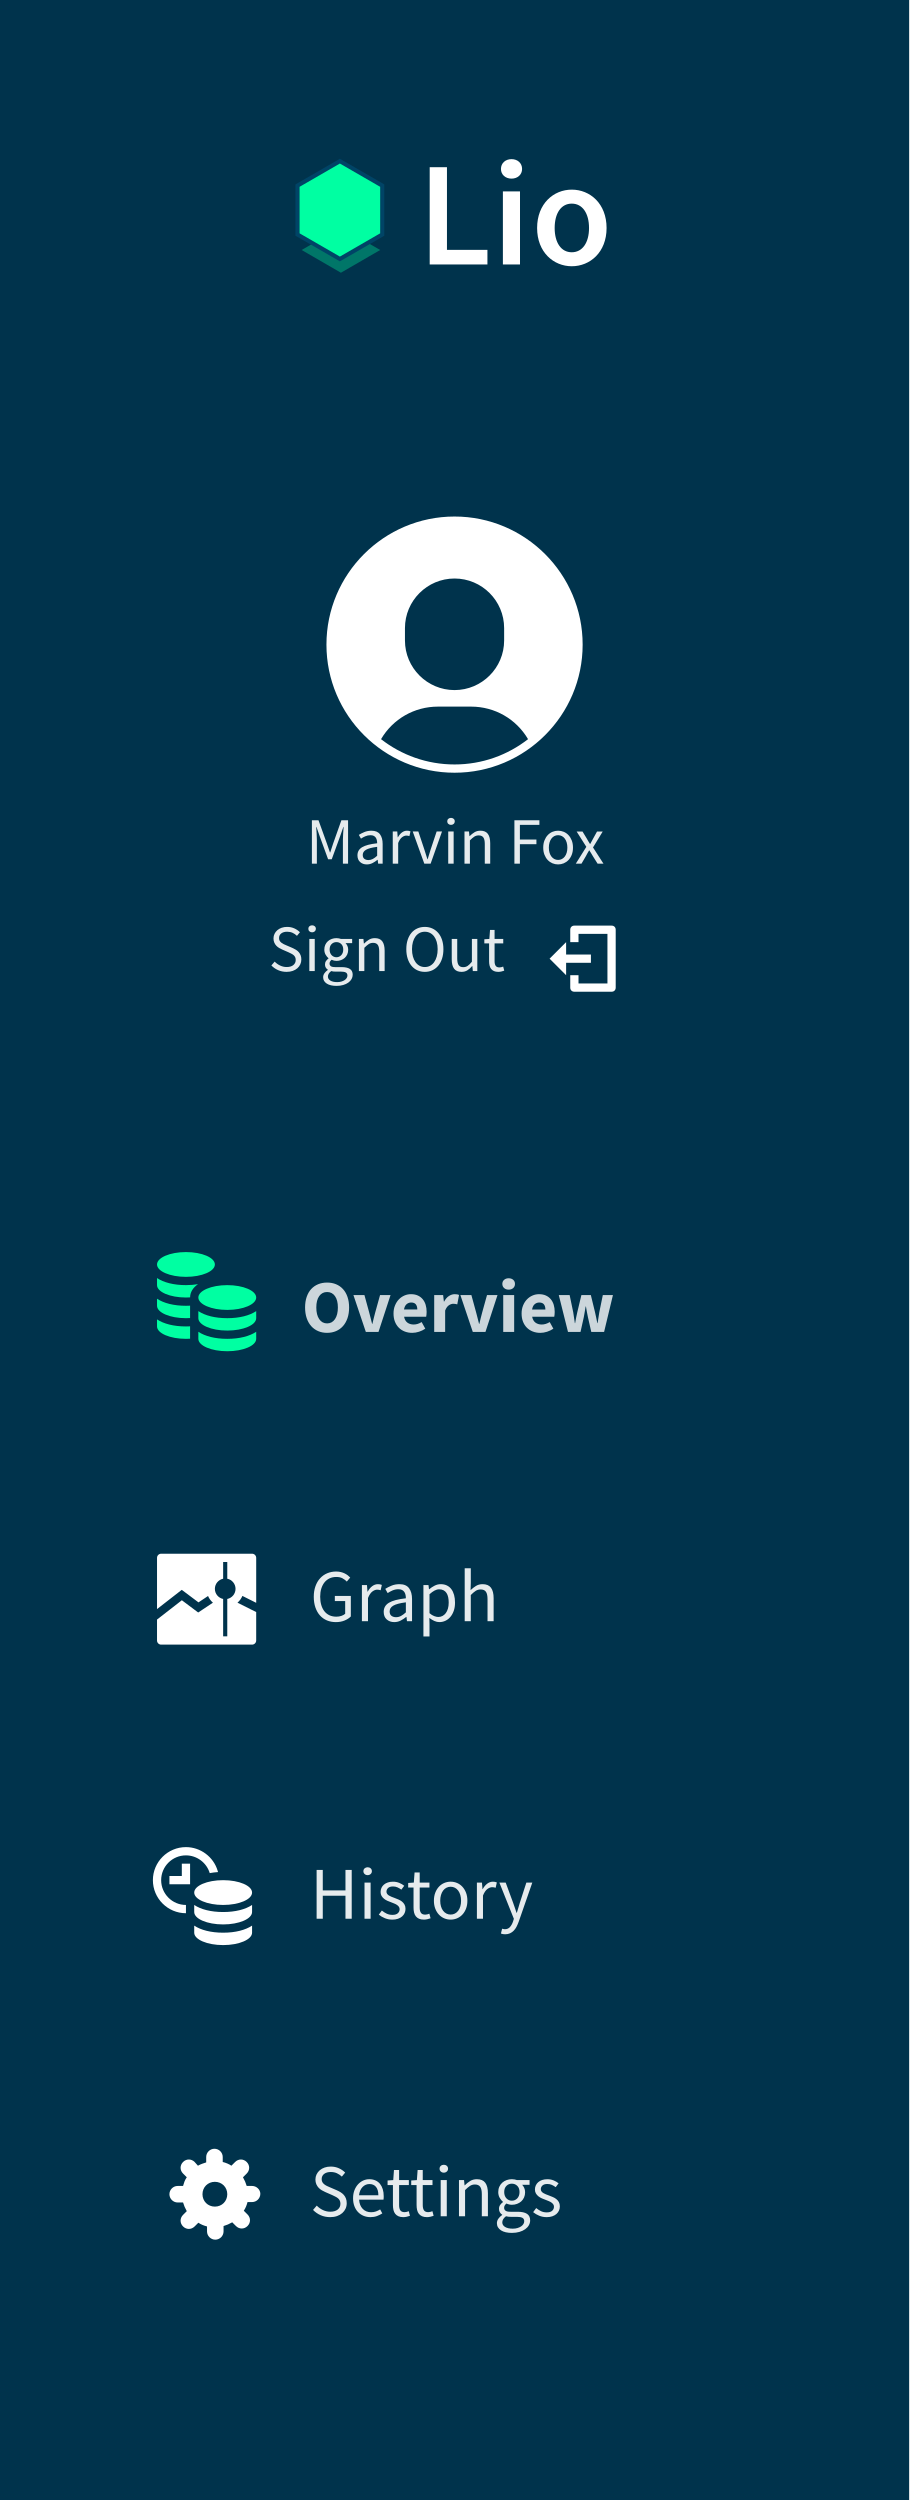
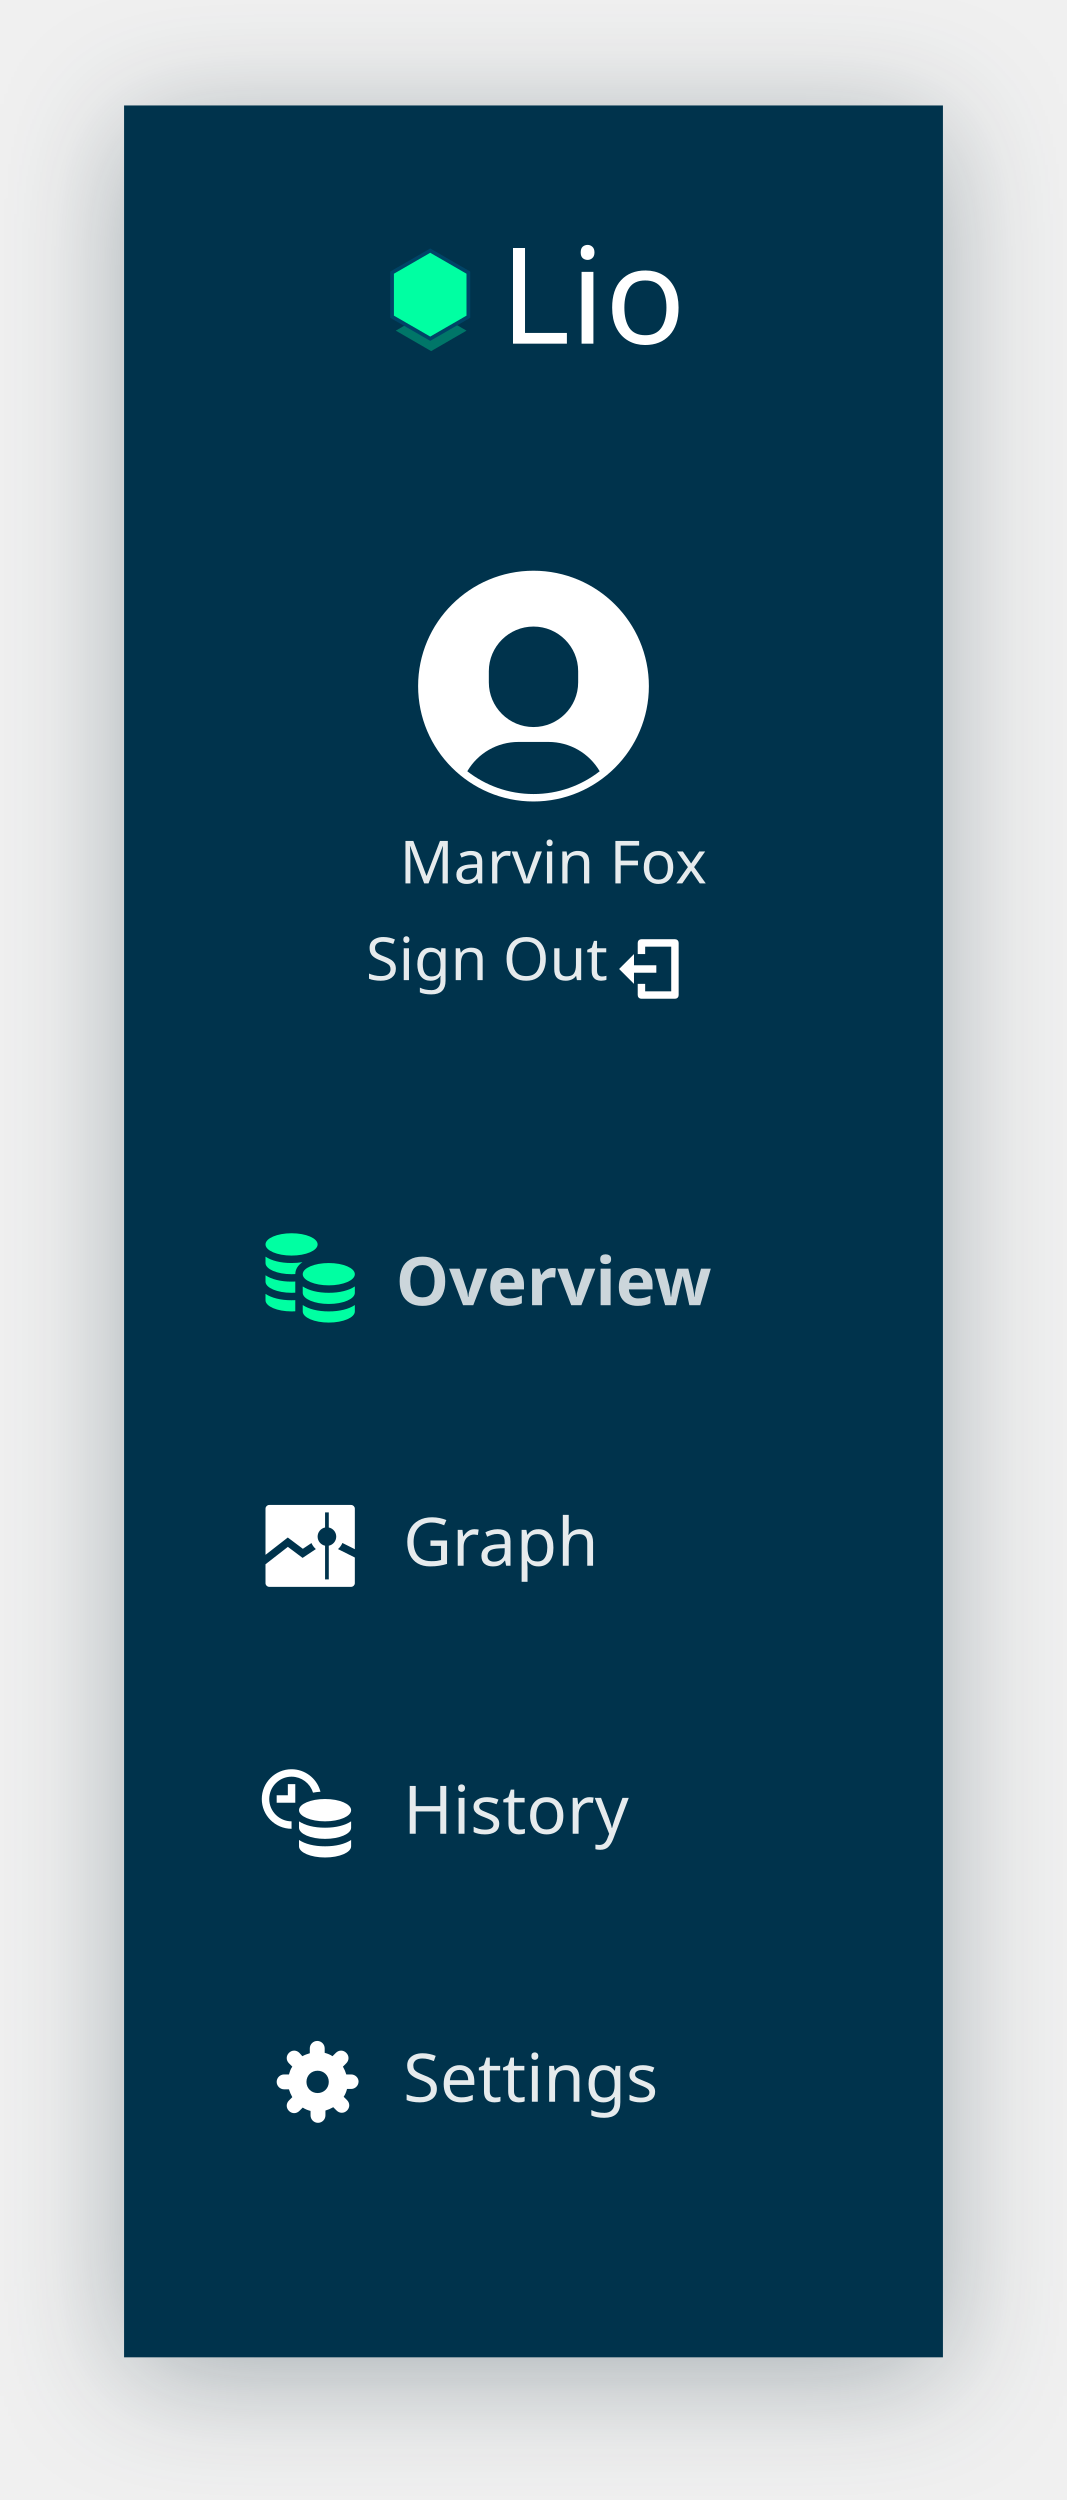
- <svg xmlns="http://www.w3.org/2000/svg" width="132px" height="363px" viewBox="0 0 132 363">
+ <svg xmlns="http://www.w3.org/2000/svg" xmlns:xlink="http://www.w3.org/1999/xlink" width="172" height="403" viewBox="0 0 172 403">
+   <defs>
+     <path id="b" d="M0 0h132v363H0z" />
+     <filter id="a" width="147.7%" height="117.4%" x="-23.9%" y="-7.9%" filterUnits="objectBoundingBox">
+       <feOffset dy="3" in="SourceAlpha" result="shadowOffsetOuter1" />
+       <feGaussianBlur in="shadowOffsetOuter1" result="shadowBlurOuter1" stdDeviation="10" />
+       <feColorMatrix in="shadowBlurOuter1" values="0 0 0 0 0.086   0 0 0 0 0.18   0 0 0 0 0.227  0 0 0 0.338 0" />
+     </filter>
+   </defs>
  <g fill="none" fill-rule="evenodd">
-     <path fill="#00334C" d="M0 0h132v363H0z" />
-     <path fill="#FFF" d="M48.758 235.53c-.468 0-.898-.083-1.291-.248-.392-.166-.729-.405-1.01-.718-.281-.313-.5-.698-.659-1.156-.158-.457-.238-.974-.238-1.55 0-.569.081-1.08.243-1.534.162-.454.387-.839.675-1.156.288-.317.632-.56 1.031-.729.4-.169.833-.254 1.301-.254.245 0 .47.025.675.076.205.05.392.117.562.2.169.083.32.176.454.281.133.104.25.211.351.319l-.497.583c-.18-.187-.389-.346-.626-.475-.238-.13-.536-.194-.896-.194s-.684.067-.972.2a2.034 2.034 0 0 0-.734.572c-.202.248-.358.549-.47.902-.112.353-.167.749-.167 1.188 0 .446.052.848.157 1.204.104.356.256.661.454.913s.443.446.734.583c.292.137.628.205 1.01.205.252 0 .491-.038.718-.113.227-.076.412-.178.556-.308v-1.847H48.618v-.745h2.322v2.981c-.23.238-.533.434-.907.589-.374.155-.799.232-1.274.232zm3.791-.13v-5.249h.734l.076.95h.032c.18-.331.398-.594.653-.788.256-.194.535-.292.837-.292.209 0 .396.036.562.108l-.173.778a1.997 1.997 0 0 0-.238-.065c-.072-.014-.162-.022-.27-.022-.223 0-.455.09-.697.27-.241.18-.452.493-.632.94V235.4h-.886zm4.698.13c-.439 0-.805-.13-1.096-.389-.292-.259-.437-.626-.437-1.102 0-.576.256-1.017.767-1.323.511-.306 1.328-.52 2.452-.643a2.419 2.419 0 0 0-.049-.486c-.032-.158-.088-.299-.167-.421-.079-.122-.189-.221-.329-.297-.14-.076-.319-.113-.535-.113-.302 0-.587.058-.853.173-.266.115-.504.245-.713.389l-.346-.616c.245-.158.544-.311.896-.459s.742-.221 1.166-.221c.641 0 1.105.196 1.393.589.288.392.432.916.432 1.571V235.4h-.734l-.076-.626h-.032a4.441 4.441 0 0 1-.81.535c-.288.148-.598.221-.929.221zm.259-.713c.252 0 .49-.059.713-.178.223-.119.461-.293.713-.524v-1.458c-.439.058-.808.126-1.107.205-.299.079-.54.173-.724.281-.184.108-.317.232-.4.373a.887.887 0 0 0-.124.459c0 .302.09.518.27.648.18.13.4.194.659.194zm3.974 2.797v-7.463h.734l.076.605h.032a3.993 3.993 0 0 1 .783-.518c.284-.144.581-.216.891-.216.338 0 .637.063.896.189s.475.306.648.54c.173.234.304.515.394.842.09.328.135.697.135 1.107 0 .446-.061.844-.184 1.193-.122.349-.288.646-.497.891-.209.245-.45.43-.724.556a2.042 2.042 0 0 1-.864.189c-.245 0-.488-.054-.729-.162-.241-.108-.484-.256-.729-.443l.022.918v1.771h-.886zm2.171-2.83c.216 0 .416-.049.599-.146.184-.097.342-.234.475-.41.133-.176.238-.394.313-.653.076-.259.113-.551.113-.875 0-.288-.025-.551-.076-.788-.05-.238-.131-.441-.243-.61a1.164 1.164 0 0 0-.432-.394c-.176-.094-.387-.14-.632-.14-.223 0-.448.061-.675.184-.227.122-.47.299-.729.529v2.754c.238.202.468.344.691.427.223.083.421.124.594.124zm3.823.616v-7.69h.886v2.095l-.032 1.08c.252-.238.515-.441.788-.61.274-.169.594-.254.961-.254.554 0 .959.173 1.215.518.256.346.383.857.383 1.534V235.4h-.886v-3.208c0-.497-.079-.855-.238-1.075-.158-.22-.41-.329-.756-.329-.274 0-.515.068-.724.205-.209.137-.446.338-.713.605V235.4h-.886zM45.972 278.6v-7.085h.896v2.97h3.294v-2.97h.907V278.6h-.907v-3.337h-3.294V278.6h-.896zm6.955 0v-5.249h.886V278.6h-.886zm.454-6.329c-.173 0-.319-.054-.437-.162-.119-.108-.178-.245-.178-.41 0-.173.059-.311.178-.416.119-.104.265-.157.437-.157s.319.052.437.157c.119.104.178.243.178.416 0 .166-.059.302-.178.41-.119.108-.265.162-.437.162zm3.575 6.458c-.374 0-.731-.068-1.069-.205-.338-.137-.634-.31-.886-.518l.443-.594c.23.187.466.338.707.454.241.115.52.173.837.173.346 0 .605-.079.778-.238.173-.158.259-.353.259-.583 0-.137-.036-.256-.108-.356-.072-.101-.164-.189-.275-.265-.112-.076-.239-.142-.383-.2l-.432-.173a7.256 7.256 0 0 1-.562-.221c-.187-.083-.355-.184-.502-.302a1.53 1.53 0 0 1-.362-.416c-.094-.158-.14-.349-.14-.572 0-.209.041-.405.124-.589a1.355 1.355 0 0 1 .356-.475c.155-.133.344-.238.567-.313.223-.076.475-.113.756-.113.331 0 .635.058.913.173.277.115.517.256.718.421l-.421.562a2.821 2.821 0 0 0-.562-.335c-.194-.086-.407-.13-.637-.13-.331 0-.574.076-.729.227-.155.151-.232.328-.232.529 0 .122.032.229.097.319s.151.169.259.238c.108.068.232.13.373.184.14.054.286.11.437.167.187.072.376.148.567.227.191.079.362.178.513.297.151.119.275.265.373.437.097.173.146.382.146.626 0 .216-.041.418-.124.605-.083.187-.205.353-.367.497-.162.144-.364.257-.605.34-.241.083-.517.124-.826.124zm4.59 0c-.281 0-.517-.043-.707-.13-.191-.086-.346-.205-.464-.356-.119-.151-.203-.335-.254-.551-.05-.216-.076-.454-.076-.713v-2.905h-.778v-.67l.821-.054.108-1.469h.745v1.469h1.415v.724h-1.415v2.916c0 .324.059.574.178.751.119.176.329.265.632.265.094 0 .194-.014.302-.043a2.303 2.303 0 0 0 .292-.097l.173.67a4.592 4.592 0 0 1-.47.135 2.198 2.198 0 0 1-.502.059zm3.888 0c-.324 0-.632-.061-.923-.184-.292-.122-.549-.301-.772-.535-.223-.234-.401-.522-.535-.864-.133-.342-.2-.729-.2-1.161 0-.439.067-.83.2-1.172.133-.342.311-.632.535-.869.223-.238.481-.418.772-.54.292-.122.599-.184.923-.184.324 0 .632.061.923.184.292.122.549.302.772.54.223.238.401.527.535.869.133.342.2.733.2 1.172 0 .432-.067.819-.2 1.161-.133.342-.311.63-.535.864-.223.234-.481.412-.772.535-.292.122-.599.184-.923.184zm0-.734c.223 0 .428-.049.616-.146.187-.097.347-.234.481-.41.133-.176.236-.387.308-.632.072-.245.108-.518.108-.821s-.036-.578-.108-.826c-.072-.248-.175-.463-.308-.643-.133-.18-.293-.319-.481-.416-.187-.097-.392-.146-.616-.146s-.428.049-.616.146c-.187.097-.347.236-.481.416-.133.18-.236.394-.308.643-.072.248-.108.524-.108.826s.036.576.108.821c.072.245.175.455.308.632s.293.313.481.41c.187.097.392.146.616.146zm3.812.605v-5.249h.734l.076.95h.032c.18-.331.398-.594.653-.788.256-.194.535-.292.837-.292.209 0 .396.036.562.108l-.173.778a1.997 1.997 0 0 0-.238-.065c-.072-.014-.162-.022-.27-.022-.223 0-.455.09-.697.27-.241.18-.452.493-.632.94V278.6h-.886zm4.104 2.257c-.122 0-.234-.009-.335-.027a1.341 1.341 0 0 1-.281-.081l.173-.702.194.049c.072.018.14.027.205.027.302 0 .549-.106.74-.319.191-.212.34-.481.448-.805l.119-.389-2.106-5.26h.918l1.069 2.905c.079.23.164.473.254.729a30.9 30.9 0 0 1 .254.751h.043c.079-.238.155-.486.227-.745.072-.259.144-.504.216-.734l.94-2.905h.864l-1.976 5.681a6.076 6.076 0 0 1-.313.724c-.115.223-.252.416-.41.578a1.825 1.825 0 0 1-.54.383c-.202.094-.436.14-.702.14zm-25.412 41.072c-.497 0-.958-.094-1.382-.281-.425-.187-.792-.443-1.102-.767l.54-.626c.252.266.549.481.891.643.342.162.697.243 1.064.243.468 0 .832-.106 1.091-.319.259-.212.389-.491.389-.837 0-.18-.031-.333-.092-.459a.999.999 0 0 0-.248-.324c-.104-.09-.229-.171-.373-.243a29.557 29.557 0 0 0-.464-.227l-1.015-.443a4.84 4.84 0 0 1-.508-.259 2.089 2.089 0 0 1-.464-.367c-.137-.144-.248-.315-.335-.513-.086-.198-.13-.427-.13-.686 0-.266.056-.515.167-.745a1.831 1.831 0 0 1 .464-.599c.198-.169.432-.301.702-.394.27-.094.567-.14.891-.14.425 0 .817.081 1.177.243.36.162.666.373.918.632l-.486.583c-.216-.209-.455-.373-.718-.491-.263-.119-.56-.178-.891-.178-.396 0-.715.092-.956.275-.241.184-.362.437-.362.761 0 .173.034.319.103.437.068.119.16.223.275.313.115.09.241.169.378.238.137.068.277.131.421.189l1.004.432a4.295 4.295 0 0 1 .572.297c.18.112.335.241.464.389.13.148.232.32.308.518.076.198.113.427.113.686 0 .281-.056.544-.167.788-.112.245-.272.459-.481.643-.209.184-.461.328-.756.432-.295.104-.63.157-1.004.157zm5.843 0c-.353 0-.682-.063-.988-.189-.306-.126-.572-.306-.799-.54-.227-.234-.405-.52-.535-.859-.13-.338-.194-.724-.194-1.156 0-.432.067-.819.2-1.161.133-.342.31-.632.529-.869.22-.238.47-.419.751-.545.281-.126.572-.189.875-.189.331 0 .628.058.891.173.263.115.482.281.659.497.176.216.311.475.405.778.094.302.14.641.14 1.015 0 .094-.002.185-.005.275-.004.09-.013.167-.027.232h-3.542c.036.562.211 1.006.524 1.334.313.328.722.491 1.226.491.252 0 .484-.038.697-.113a3.082 3.082 0 0 0 .61-.297l.313.583c-.23.144-.486.27-.767.378-.281.108-.601.162-.961.162zm-1.652-3.175h2.808c0-.533-.113-.938-.34-1.215-.227-.277-.545-.416-.956-.416-.187 0-.365.036-.535.108-.169.072-.322.178-.459.319-.137.14-.25.311-.34.513-.09.202-.149.432-.178.691zm6.426 3.175c-.281 0-.517-.043-.707-.13-.191-.086-.346-.205-.464-.356-.119-.151-.203-.335-.254-.551-.05-.216-.076-.454-.076-.713v-2.905h-.778v-.67l.821-.054.108-1.469h.745v1.469h1.415v.724h-1.415v2.916c0 .324.059.574.178.751.119.176.329.265.632.265.094 0 .194-.014.302-.043a2.303 2.303 0 0 0 .292-.097l.173.67a4.592 4.592 0 0 1-.47.135 2.198 2.198 0 0 1-.502.059zm3.434 0c-.281 0-.517-.043-.707-.13-.191-.086-.346-.205-.464-.356-.119-.151-.203-.335-.254-.551-.05-.216-.076-.454-.076-.713v-2.905h-.778v-.67l.821-.054.108-1.469h.745v1.469h1.415v.724h-1.415v2.916c0 .324.059.574.178.751.119.176.329.265.632.265.094 0 .194-.014.302-.043a2.303 2.303 0 0 0 .292-.097l.173.67a4.592 4.592 0 0 1-.47.135 2.198 2.198 0 0 1-.502.059zm1.998-.13v-5.249h.886V321.8h-.886zm.454-6.329c-.173 0-.319-.054-.437-.162-.119-.108-.178-.245-.178-.41 0-.173.059-.311.178-.416.119-.104.265-.157.437-.157s.319.052.437.157c.119.104.178.243.178.416 0 .166-.059.302-.178.41-.119.108-.265.162-.437.162zm2.203 6.329v-5.249h.734l.076.756h.032c.252-.252.517-.463.794-.632.277-.169.599-.254.967-.254.554 0 .959.173 1.215.518.256.346.383.857.383 1.534V321.8h-.886v-3.208c0-.497-.079-.855-.238-1.075-.158-.22-.41-.329-.756-.329-.274 0-.515.068-.724.205-.209.137-.446.338-.713.605V321.8h-.886zm7.679 2.419c-.324 0-.619-.031-.886-.092-.266-.061-.495-.153-.686-.275-.191-.122-.338-.27-.443-.443-.104-.173-.157-.374-.157-.605 0-.223.068-.436.205-.637.137-.202.324-.385.562-.551v-.043c-.13-.079-.239-.189-.329-.329-.09-.14-.135-.315-.135-.524 0-.223.061-.418.184-.583.122-.166.252-.295.389-.389v-.043c-.173-.144-.329-.337-.47-.578-.14-.241-.211-.52-.211-.837 0-.288.052-.547.157-.778.104-.23.247-.427.427-.589.18-.162.391-.286.632-.373.241-.086.495-.13.761-.13.144 0 .279.013.405.038s.239.056.34.092h1.825v.68h-1.08c.122.122.225.277.308.464.083.187.124.392.124.616 0 .281-.05.535-.151.761s-.238.418-.41.572c-.173.155-.376.275-.61.362-.234.086-.484.13-.751.13a1.731 1.731 0 0 1-.4-.049 1.984 1.984 0 0 1-.389-.135 1.266 1.266 0 0 0-.238.265c-.065.097-.097.218-.097.362 0 .166.065.302.194.41.13.108.374.162.734.162h1.015c.612 0 1.071.099 1.377.297.306.198.459.517.459.956 0 .245-.061.477-.184.697-.122.22-.299.412-.529.578-.23.166-.509.297-.837.394-.328.097-.697.146-1.107.146zm0-4.676c.151 0 .293-.029.427-.086a1.099 1.099 0 0 0 .356-.248c.104-.108.185-.239.243-.394.058-.155.086-.329.086-.524 0-.389-.108-.689-.324-.902-.216-.212-.479-.319-.788-.319s-.572.106-.788.319c-.216.212-.324.513-.324.902 0 .194.029.369.086.524.058.155.139.286.243.394.104.108.223.191.356.248.133.058.275.086.427.086zm.13 4.061c.252 0 .481-.031.686-.092.205-.061.38-.14.524-.238.144-.097.256-.211.335-.34.079-.13.119-.263.119-.4 0-.245-.09-.414-.27-.508-.18-.094-.443-.14-.788-.14h-.907a3.656 3.656 0 0 1-.329-.016 1.685 1.685 0 0 1-.351-.07c-.187.137-.324.281-.41.432-.086.151-.13.302-.13.454 0 .281.135.504.405.67.27.166.643.248 1.118.248zm4.914-1.674c-.374 0-.731-.068-1.069-.205-.338-.137-.634-.31-.886-.518l.443-.594c.23.187.466.338.707.454.241.115.52.173.837.173.346 0 .605-.079.778-.238.173-.158.259-.353.259-.583 0-.137-.036-.256-.108-.356-.072-.101-.164-.189-.275-.265-.112-.076-.239-.142-.383-.2l-.432-.173a7.256 7.256 0 0 1-.562-.221c-.187-.083-.355-.184-.502-.302a1.53 1.53 0 0 1-.362-.416c-.094-.158-.14-.349-.14-.572 0-.209.041-.405.124-.589a1.355 1.355 0 0 1 .356-.475c.155-.133.344-.238.567-.313.223-.076.475-.113.756-.113.331 0 .635.058.913.173.277.115.517.256.718.421l-.421.562a2.821 2.821 0 0 0-.562-.335c-.194-.086-.407-.13-.637-.13-.331 0-.574.076-.729.227-.155.151-.232.328-.232.529 0 .122.032.229.097.319s.151.169.259.238c.108.068.232.13.373.184.14.054.286.11.437.167.187.072.376.148.567.227.191.079.362.178.513.297.151.119.275.265.373.437.097.173.146.382.146.626 0 .216-.041.418-.124.605-.083.187-.205.353-.367.497-.162.144-.364.257-.605.34-.241.083-.517.124-.826.124z" opacity="0.9" />
-     <path fill="#FFF" fill-opacity="0.8" d="M47.494 193.53c-.475 0-.909-.085-1.301-.254-.392-.169-.729-.412-1.01-.729-.281-.317-.499-.702-.653-1.156s-.232-.968-.232-1.544.077-1.089.232-1.539c.155-.45.373-.828.653-1.134.281-.306.617-.54 1.01-.702.392-.162.826-.243 1.301-.243.475 0 .909.081 1.301.243.392.162.729.398 1.01.707.281.31.499.689.653 1.139.155.45.232.959.232 1.528 0 .576-.077 1.091-.232 1.544s-.373.839-.653 1.156c-.281.317-.617.56-1.01.729-.392.169-.826.254-1.301.254zm0-1.372c.482 0 .864-.207 1.145-.621.281-.414.421-.977.421-1.69 0-.706-.14-1.256-.421-1.652-.281-.396-.662-.594-1.145-.594-.482 0-.864.198-1.145.594-.281.396-.421.947-.421 1.652 0 .713.14 1.276.421 1.69.281.414.662.621 1.145.621zm5.627 1.242l-1.804-5.357h1.598l.691 2.527c.072.266.142.538.211.815.068.277.139.556.211.837h.043c.065-.281.131-.56.2-.837.068-.277.139-.549.211-.815l.702-2.527h1.523L54.956 193.4h-1.836zm6.728.13c-.382 0-.738-.063-1.069-.189-.331-.126-.619-.31-.864-.551-.245-.241-.436-.535-.572-.88-.137-.346-.205-.742-.205-1.188 0-.432.072-.823.216-1.172.144-.349.333-.644.567-.886.234-.241.502-.427.805-.556a2.362 2.362 0 0 1 .94-.194c.382 0 .715.065.999.194s.522.31.713.54c.191.23.333.502.427.815.094.313.14.653.14 1.021 0 .144-.007.281-.022.41-.014.13-.029.227-.043.292h-3.208c.072.389.232.675.481.859.248.184.553.275.913.275.382 0 .767-.119 1.156-.356l.529.961c-.274.187-.578.335-.913.443-.335.108-.664.162-.988.162zm-1.188-3.391h1.933c0-.302-.068-.547-.205-.734-.137-.187-.367-.281-.691-.281-.252 0-.473.083-.664.248-.191.166-.315.421-.373.767zm4.385 3.262v-5.357h1.296l.108.94h.043c.194-.367.428-.637.702-.81.274-.173.547-.259.821-.259.151 0 .275.009.373.027.097.018.185.045.265.081l-.259 1.372a2.562 2.562 0 0 0-.281-.065c-.086-.014-.187-.022-.302-.022-.202 0-.412.072-.632.216-.22.144-.401.4-.545.767V193.4h-1.588zm5.605 0l-1.804-5.357h1.598l.691 2.527c.072.266.142.538.211.815.068.277.139.556.211.837h.043c.065-.281.131-.56.2-.837.068-.277.139-.549.211-.815l.702-2.527h1.523L70.487 193.4h-1.836zm4.417 0v-5.357h1.588V193.4H73.068zm.788-6.145c-.266 0-.486-.077-.659-.232-.173-.155-.259-.355-.259-.599 0-.245.086-.443.259-.594.173-.151.392-.227.659-.227.274 0 .495.076.664.227.169.151.254.349.254.594 0 .245-.085.445-.254.599-.169.155-.391.232-.664.232zm4.59 6.275c-.382 0-.738-.063-1.069-.189-.331-.126-.619-.31-.864-.551-.245-.241-.436-.535-.572-.88-.137-.346-.205-.742-.205-1.188 0-.432.072-.823.216-1.172.144-.349.333-.644.567-.886.234-.241.502-.427.805-.556a2.362 2.362 0 0 1 .94-.194c.382 0 .715.065.999.194s.522.31.713.54c.191.23.333.502.427.815.094.313.14.653.14 1.021 0 .144-.007.281-.022.41-.014.13-.029.227-.043.292h-3.208c.072.389.232.675.481.859.248.184.553.275.913.275.382 0 .767-.119 1.156-.356l.529.961c-.274.187-.578.335-.913.443-.335.108-.664.162-.988.162zm-1.188-3.391h1.933c0-.302-.068-.547-.205-.734-.137-.187-.367-.281-.691-.281-.252 0-.473.083-.664.248-.191.166-.315.421-.373.767zm5.216 3.262l-1.339-5.357h1.577l.518 2.484c.043.266.083.529.119.788.036.259.076.526.119.799h.043c.05-.274.099-.544.146-.81a10.227 10.227 0 0 1 .167-.778l.594-2.484h1.372l.605 2.484c.065.266.122.529.173.788.05.259.104.526.162.799h.043c.05-.274.092-.54.124-.799s.074-.522.124-.788l.508-2.484h1.469L87.713 193.4h-1.858l-.486-2.138c-.058-.252-.108-.504-.151-.756s-.09-.522-.14-.81h-.043c-.05.288-.095.558-.135.81-.04.252-.085.504-.135.756l-.475 2.138h-1.814z" />
-     <path fill="#FFF" d="M41.611 141.115c-.442 0-.851-.083-1.229-.25-.378-.166-.704-.394-.979-.682l.48-.557c.224.237.488.427.792.571.304.144.619.216.946.216.416 0 .739-.094.97-.283.23-.189.346-.437.346-.744 0-.16-.027-.296-.082-.408a.888.888 0 0 0-.221-.288c-.093-.08-.203-.152-.331-.216a26.273 26.273 0 0 0-.413-.202l-.902-.394a4.303 4.303 0 0 1-.451-.23 1.857 1.857 0 0 1-.413-.326c-.122-.128-.221-.28-.298-.456-.077-.176-.115-.379-.115-.61 0-.237.05-.458.149-.662a1.628 1.628 0 0 1 .413-.533c.176-.15.384-.267.624-.35s.504-.125.792-.125c.378 0 .726.072 1.046.216.32.144.592.331.816.562l-.432.518c-.192-.186-.405-.331-.638-.437-.234-.106-.498-.158-.792-.158-.352 0-.635.082-.85.245-.214.163-.322.389-.322.677 0 .154.03.283.091.389.061.106.142.198.245.278.102.08.214.15.336.211.122.061.246.117.374.168l.893.384c.179.077.349.165.509.264.16.099.298.214.413.346.115.131.206.285.274.461.067.176.101.379.101.61 0 .25-.05.483-.149.701-.099.218-.242.408-.427.571-.186.163-.41.291-.672.384s-.56.139-.893.139zM44.914 141v-4.666h.787V141h-.787zm.403-5.626c-.154 0-.283-.048-.389-.144-.106-.096-.158-.218-.158-.365 0-.154.053-.277.158-.37.106-.093.235-.139.389-.139s.283.046.389.139c.106.093.158.216.158.37 0 .147-.053.269-.158.365-.106.096-.235.144-.389.144zm3.533 7.776c-.288 0-.55-.027-.787-.082-.237-.054-.44-.136-.61-.245-.17-.109-.301-.24-.394-.394-.093-.154-.139-.333-.139-.538 0-.198.061-.387.182-.566.122-.179.288-.342.499-.49v-.038c-.115-.07-.213-.168-.293-.293-.08-.125-.12-.28-.12-.466 0-.198.054-.371.163-.518.109-.147.224-.262.346-.346v-.038c-.154-.128-.293-.299-.418-.514-.125-.214-.187-.462-.187-.744 0-.256.046-.486.139-.691.093-.205.219-.379.379-.523.16-.144.347-.254.562-.331.214-.077.44-.115.677-.115.128 0 .248.011.36.034.112.022.213.05.302.082h1.622v.605h-.96c.109.109.2.246.274.413s.11.349.11.547c0 .25-.045.475-.134.677-.09.202-.211.371-.365.509-.154.138-.334.245-.542.322-.208.077-.43.115-.667.115a1.539 1.539 0 0 1-.355-.043 1.764 1.764 0 0 1-.346-.12 1.125 1.125 0 0 0-.211.235c-.058.086-.086.194-.086.322 0 .147.058.269.173.365.115.096.333.144.653.144h.902c.544 0 .952.088 1.224.264.272.176.408.459.408.85 0 .218-.054.424-.163.619-.109.195-.266.366-.47.514-.205.147-.453.264-.744.35-.291.086-.619.13-.984.13zm0-4.157a.945.945 0 0 0 .379-.077.977.977 0 0 0 .317-.221c.093-.096.165-.213.216-.35.051-.138.077-.293.077-.466 0-.346-.096-.613-.288-.802-.192-.189-.426-.283-.701-.283s-.509.094-.701.283c-.192.189-.288.456-.288.802 0 .173.026.328.077.466.051.138.123.254.216.35a.977.977 0 0 0 .317.221.945.945 0 0 0 .379.077zm.115 3.61c.224 0 .427-.027.61-.082.182-.054.338-.125.466-.211s.227-.187.298-.302c.07-.115.106-.234.106-.355 0-.218-.08-.368-.24-.451-.16-.083-.394-.125-.701-.125h-.806a3.25 3.25 0 0 1-.293-.014 1.498 1.498 0 0 1-.312-.062c-.166.122-.288.25-.365.384-.077.134-.115.269-.115.403 0 .25.12.448.36.595.24.147.571.221.994.221zM52.114 141v-4.666h.653l.067.672h.029c.224-.224.459-.411.706-.562.246-.15.533-.226.859-.226.493 0 .853.154 1.08.461.227.307.341.762.341 1.363V141h-.787v-2.851c0-.442-.07-.76-.211-.955-.141-.195-.365-.293-.672-.293-.243 0-.458.061-.643.182-.186.122-.397.301-.634.538V141h-.787zm9.571.115c-.397 0-.76-.077-1.09-.23-.33-.154-.613-.373-.85-.658-.237-.285-.421-.63-.552-1.037-.131-.406-.197-.862-.197-1.368s.066-.958.197-1.358c.131-.4.315-.739.552-1.018.237-.278.52-.491.85-.638.33-.147.693-.221 1.09-.221.397 0 .76.075 1.09.226.33.15.614.365.854.643.24.278.426.618.557 1.018.131.4.197.85.197 1.349 0 .506-.066.962-.197 1.368-.131.406-.317.752-.557 1.037-.24.285-.525.504-.854.658-.33.154-.693.23-1.09.23zm0-.701c.282 0 .536-.061.763-.182.227-.122.422-.296.586-.523s.29-.499.379-.816c.09-.317.134-.674.134-1.07 0-.39-.045-.742-.134-1.056-.09-.314-.216-.579-.379-.797-.163-.218-.358-.386-.586-.504s-.482-.178-.763-.178-.536.059-.763.178c-.227.118-.422.286-.586.504-.163.218-.29.483-.379.797-.09.314-.134.666-.134 1.056 0 .397.045.754.134 1.07.09.317.216.589.379.816.163.227.358.402.586.523.227.122.482.182.763.182zm5.338.701c-.499 0-.862-.154-1.09-.461-.227-.307-.341-.762-.341-1.363v-2.957h.797v2.851c0 .442.069.76.206.955.138.195.36.293.667.293.243 0 .458-.062.643-.187.186-.125.39-.325.614-.6v-3.312h.787V141h-.653l-.067-.73h-.029c-.218.256-.446.461-.686.614-.24.154-.523.23-.85.23zm5.328 0c-.25 0-.459-.038-.629-.115-.17-.077-.307-.182-.413-.317-.106-.134-.181-.298-.226-.49-.045-.192-.067-.403-.067-.634v-2.582h-.691v-.595l.73-.048.096-1.306h.662v1.306h1.258v.643h-1.258v2.592c0 .288.053.51.158.667.106.157.293.235.562.235.083 0 .173-.013.269-.038a2.047 2.047 0 0 0 .259-.086l.154.595a4.082 4.082 0 0 1-.418.12 1.954 1.954 0 0 1-.446.053z" opacity="0.9" />
-     <path fill="#FFF" fill-rule="nonzero" d="M34.483 232.712c.305-.271.554-.602.712-.986l2.005 1.003V226.2c0-.331-.269-.6-.6-.6H23.4c-.331 0-.6.269-.6.6v7.44l3.593-2.795 2.427 1.82 1.388-.926c.158.377.406.704.707.972l-2.137 1.424-2.373-1.78-3.606 2.805V238.2c0 .331.269.6.6.6h13.2c.331 0 .6-.269.6-.6v-4.129l-2.717-1.358zM33 232.169V237.6h-.6v-5.431c-.684-.139-1.2-.745-1.2-1.469 0-.724.516-1.33 1.2-1.469V226.8h.6v2.431c.684.139 1.2.745 1.2 1.469 0 .724-.516 1.33-1.2 1.469z" />
-     <path fill="#FFF" d="M45.287 125.4v-6.298h.96l1.21 3.36c.077.218.152.437.226.658.074.221.149.44.226.658h.038c.077-.218.149-.437.216-.658.067-.221.139-.44.216-.658l1.19-3.36h.97V125.4h-.749v-3.466c0-.282.013-.592.038-.931.026-.339.048-.65.067-.931h-.038l-.499 1.43-1.19 3.264h-.528l-1.19-3.264-.499-1.43h-.038c.019.282.04.592.062.931.022.339.034.65.034.931V125.4h-.72zm7.978.115c-.39 0-.715-.115-.974-.346-.259-.23-.389-.557-.389-.979 0-.512.227-.904.682-1.176.454-.272 1.181-.462 2.179-.571 0-.147-.014-.291-.043-.432-.029-.141-.078-.266-.149-.374-.07-.109-.168-.197-.293-.264-.125-.067-.283-.101-.475-.101-.269 0-.522.051-.758.154-.237.102-.448.218-.634.346l-.307-.547c.218-.141.483-.277.797-.408.314-.131.659-.197 1.037-.197.57 0 .982.174 1.238.523.256.349.384.814.384 1.397V125.4h-.653l-.067-.557H54.81c-.224.186-.464.344-.72.475-.256.131-.531.197-.826.197zm.23-.634c.224 0 .435-.053.634-.158.198-.106.41-.261.634-.466v-1.296c-.39.051-.718.112-.984.182-.266.07-.48.154-.643.25s-.282.206-.355.331a.789.789 0 0 0-.11.408c0 .269.08.461.24.576.16.115.355.173.586.173zm3.533.518v-4.666h.653l.067.845h.029c.16-.294.354-.528.581-.701.227-.173.475-.259.744-.259.186 0 .352.032.499.096l-.154.691a1.775 1.775 0 0 0-.211-.058c-.064-.013-.144-.019-.24-.019-.198 0-.405.08-.619.24-.214.16-.402.438-.562.835V125.4h-.787zm4.579 0l-1.68-4.666h.816l.883 2.65c.07.23.142.461.216.691.074.23.146.458.216.682h.038c.07-.224.141-.451.211-.682l.211-.691.883-2.65h.778L62.528 125.4h-.922zm3.475 0v-4.666h.787V125.4h-.787zm.403-5.626c-.154 0-.283-.048-.389-.144-.106-.096-.158-.218-.158-.365 0-.154.053-.277.158-.37.106-.093.235-.139.389-.139s.283.046.389.139c.106.093.158.216.158.37 0 .147-.053.269-.158.365-.106.096-.235.144-.389.144zm1.958 5.626v-4.666h.653l.067.672h.029c.224-.224.459-.411.706-.562.246-.15.533-.226.859-.226.493 0 .853.154 1.08.461.227.307.341.762.341 1.363V125.4h-.787v-2.851c0-.442-.07-.76-.211-.955-.141-.195-.365-.293-.672-.293-.243 0-.458.061-.643.182-.186.122-.397.301-.634.538V125.4h-.787zm7.248 0v-6.298h3.629v.672h-2.832v2.131h2.4v.672h-2.4V125.4h-.797zm6.346.115c-.288 0-.562-.054-.821-.163-.259-.109-.488-.267-.686-.475-.198-.208-.357-.464-.475-.768s-.178-.648-.178-1.032c0-.39.059-.738.178-1.042.118-.304.277-.562.475-.773.198-.211.427-.371.686-.48.259-.109.533-.163.821-.163.288 0 .562.054.821.163.259.109.488.269.686.48.198.211.357.469.475.773.118.304.178.651.178 1.042 0 .384-.059.728-.178 1.032-.118.304-.277.56-.475.768-.198.208-.427.366-.686.475-.259.109-.533.163-.821.163zm0-.653c.198 0 .381-.043.547-.13.166-.086.309-.208.427-.365.118-.157.21-.344.274-.562.064-.218.096-.461.096-.73 0-.269-.032-.514-.096-.734-.064-.221-.155-.411-.274-.571-.118-.16-.261-.283-.427-.37-.166-.086-.349-.13-.547-.13-.198 0-.381.043-.547.13-.166.086-.309.21-.427.37-.118.16-.21.35-.274.571-.064.221-.096.466-.096.734 0 .269.032.512.096.73.064.218.155.405.274.562s.261.278.427.365c.166.086.349.13.547.13zm2.573.538l1.526-2.438-1.411-2.227h.854l.624 1.027c.07.128.144.258.221.389.077.131.157.261.24.389h.038c.07-.128.141-.258.211-.389.07-.131.141-.261.211-.389l.566-1.027h.826l-1.411 2.314 1.517 2.352h-.854l-.682-1.085-.25-.422a8.977 8.977 0 0 0-.259-.413h-.038a10.463 10.463 0 0 0-.24.408c-.077.138-.154.28-.23.427l-.634 1.085H83.61z" opacity="0.9" />
+     <g transform="translate(20 17)">
+       <use fill="#000" filter="url(#a)" xlink:href="#b" />
+       <use fill="#00334C" xlink:href="#b" />
+     </g>
+     <text fill="#FFF" font-family="SourceSansPro-Regular, Source Sans Pro" font-size="10.8" opacity=".9" transform="translate(65 240.6)">
+       <tspan x="0" y="11.8">Graph</tspan>
+     </text>
+     <text fill="#FFF" font-family="SourceSansPro-Regular, Source Sans Pro" font-size="10.8" opacity=".9" transform="translate(65 283.8)">
+       <tspan x="0" y="11.8">History</tspan>
+     </text>
+     <text fill="#FFF" font-family="SourceSansPro-Regular, Source Sans Pro" font-size="10.8" opacity=".9" transform="translate(65 327)">
+       <tspan x="0" y="11.8">Settings</tspan>
+     </text>
+     <text fill="#FFF" fill-opacity=".8" font-family="SourceSansPro-Bold, Source Sans Pro" font-size="10.8" font-weight="bold" transform="translate(63 199.4)">
+       <tspan x=".8" y="11">Overview</tspan>
+     </text>
+     <text fill="#FFF" font-family="SourceSansPro-Regular, Source Sans Pro" font-size="9.6" opacity=".9" transform="translate(59 149)">
+       <tspan x="0" y="9">Sign Out</tspan>
+     </text>
+     <path fill="#FFF" fill-rule="nonzero" d="M54.483 249.712c.305-.271.554-.602.712-.986l2.005 1.003V243.2c0-.331-.269-.6-.6-.6H43.4c-.331 0-.6.269-.6.6v7.44l3.593-2.795 2.427 1.82 1.388-.926c.158.377.406.704.707.972l-2.137 1.424-2.373-1.78-3.606 2.805V255.2c0 .331.269.6.6.6h13.2c.331 0 .6-.269.6-.6v-4.129l-2.717-1.358zM53 249.169V254.6h-.6v-5.431c-.684-.139-1.2-.745-1.2-1.469 0-.724.516-1.33 1.2-1.469V243.8h.6v2.431c.684.139 1.2.745 1.2 1.469 0 .724-.516 1.33-1.2 1.469z" />
+     <text fill="#FFF" font-family="SourceSansPro-Regular, Source Sans Pro" font-size="9.6" opacity=".9" transform="translate(42.2 133.4)">
+       <tspan x="22.223" y="9">Marvin Fox</tspan>
+     </text>
    <g fill="#FFF" fill-rule="nonzero">
-       <path d="M82.2 136.8l-2.4 2.4 2.4 2.4v-1.8h3.6v-1.2h-3.6z" />
-       <path d="M88.8 144h-5.4c-.36 0-.6-.24-.6-.6v-1.8H84v1.2h4.2v-7.2H84v1.2h-1.2V135c0-.36.24-.6.6-.6h5.4c.36 0 .6.24.6.6v8.4c0 .36-.24.6-.6.6z" />
+       <path d="M102.2 153.8l-2.4 2.4 2.4 2.4v-1.8h3.6v-1.2h-3.6z" />
+       <path d="M108.8 161h-5.4c-.36 0-.6-.24-.6-.6v-1.8h1.2v1.2h4.2v-7.2H104v1.2h-1.2V152c0-.36.24-.6.6-.6h5.4c.36 0 .6.24.6.6v8.4c0 .36-.24.6-.6.6z" />
    </g>
-     <path fill="#FFF" d="M62.393 38.4V24.274h2.506v12.01h5.875V38.4h-8.381zm10.627 0V27.794h2.484V38.4H73.02zm1.253-12.463c-.886 0-1.534-.583-1.534-1.404 0-.842.648-1.426 1.534-1.426s1.534.583 1.534 1.426c0 .821-.648 1.404-1.534 1.404zm8.748 12.722c-2.635 0-5.033-2.03-5.033-5.551 0-3.542 2.398-5.573 5.033-5.573 2.657 0 5.054 2.03 5.054 5.573 0 3.521-2.398 5.551-5.054 5.551zm0-2.03c1.555 0 2.506-1.404 2.506-3.521 0-2.138-.95-3.542-2.506-3.542-1.555 0-2.484 1.404-2.484 3.542 0 2.117.929 3.521 2.484 3.521z" />
-     <path fill="#00FFA2" fill-opacity="0.33" d="M49.5 33l5.7 3.3L49.501 39.6 43.8 36.3z" />
-     <path fill="#00FFA2" stroke="#046" stroke-width="0.6" d="M49.35 37.603l-6.15-3.55v-7.102L49.35 23.4l6.15 3.551v7.102z" />
-     <path fill="#FFF" fill-rule="nonzero" d="M66 75c-10.256 0-18.6 8.344-18.6 18.6s8.344 18.6 18.6 18.6c10.256 0 18.6-8.344 18.6-18.6S76.256 75 66 75zm-7.2 16.2c0-3.97 3.23-7.2 7.2-7.2s7.2 3.23 7.2 7.2V93c0 3.97-3.23 7.2-7.2 7.2s-7.2-3.23-7.2-7.2v-1.8zM66 111c-4.021 0-7.724-1.375-10.673-3.673C57.049 104.394 60.156 102.6 63.6 102.6h4.8c3.44 0 6.547 1.794 8.273 4.727C73.723 109.626 70.02 111 66 111zM36.6 317.4h-.78c-.12-.42-.3-.84-.54-1.26l.54-.54c.48-.48.48-1.2 0-1.68s-1.2-.48-1.68 0l-.54.54c-.36-.24-.78-.42-1.26-.54v-.72c0-.66-.54-1.2-1.2-1.2-.66 0-1.2.54-1.2 1.2v.78c-.36.12-.78.24-1.2.48l-.48-.54c-.48-.48-1.2-.48-1.68 0s-.48 1.2 0 1.68l.54.54c-.3.42-.42.84-.54 1.26h-.78c-.66 0-1.2.54-1.2 1.2 0 .66.54 1.2 1.2 1.2h.78c.12.42.3.84.54 1.26l-.54.54c-.48.48-.48 1.2 0 1.68s1.2.48 1.68 0l.54-.54c.36.24.78.42 1.26.54v.72c0 .66.54 1.2 1.2 1.2.66 0 1.2-.54 1.2-1.2v-.78c.42-.12.84-.3 1.26-.54l.54.54c.48.48 1.2.48 1.68 0s.48-1.2 0-1.68l-.54-.54c.24-.36.42-.78.54-1.26h.66c.66 0 1.2-.54 1.2-1.2 0-.6-.54-1.14-1.2-1.14zm-5.4 3c-1.02 0-1.8-.78-1.8-1.8s.78-1.8 1.8-1.8 1.8.78 1.8 1.8-.78 1.8-1.8 1.8z" />
-     <g fill="#00FFA2" fill-rule="nonzero" transform="translate(22.8 181.8)">
+     <text fill="#FFF" font-family="SourceSansPro-Semibold, Source Sans Pro" font-size="21.6" font-weight="500" transform="translate(20 17)">
+       <tspan x="60.6" y="38.4">Lio</tspan>
+     </text>
+     <path fill="#00FFA2" fill-opacity=".33" d="M69.5 50l5.7 3.3L69.501 56.6 63.8 53.3z" />
+     <path fill="#00FFA2" stroke="#046" stroke-width=".6" d="M69.35 54.603l-6.15-3.55v-7.102L69.35 40.4l6.15 3.551v7.102z" />
+     <path fill="#FFF" fill-rule="nonzero" d="M86 92c-10.256 0-18.6 8.344-18.6 18.6s8.344 18.6 18.6 18.6c10.256 0 18.6-8.344 18.6-18.6S96.256 92 86 92zm-7.2 16.2c0-3.97 3.23-7.2 7.2-7.2s7.2 3.23 7.2 7.2v1.8c0 3.97-3.23 7.2-7.2 7.2s-7.2-3.23-7.2-7.2v-1.8zM86 128c-4.021 0-7.724-1.375-10.673-3.673C77.049 121.394 80.156 119.6 83.6 119.6h4.8c3.44 0 6.547 1.794 8.273 4.727C93.723 126.626 90.02 128 86 128zM56.6 334.4h-.78c-.12-.42-.3-.84-.54-1.26l.54-.54c.48-.48.48-1.2 0-1.68s-1.2-.48-1.68 0l-.54.54c-.36-.24-.78-.42-1.26-.54v-.72c0-.66-.54-1.2-1.2-1.2-.66 0-1.2.54-1.2 1.2v.78c-.36.12-.78.24-1.2.48l-.48-.54c-.48-.48-1.2-.48-1.68 0s-.48 1.2 0 1.68l.54.54c-.3.42-.42.84-.54 1.26h-.78c-.66 0-1.2.54-1.2 1.2 0 .66.54 1.2 1.2 1.2h.78c.12.42.3.84.54 1.26l-.54.54c-.48.48-.48 1.2 0 1.68s1.2.48 1.68 0l.54-.54c.36.24.78.42 1.26.54v.72c0 .66.54 1.2 1.2 1.2.66 0 1.2-.54 1.2-1.2v-.78c.42-.12.84-.3 1.26-.54l.54.54c.48.48 1.2.48 1.68 0s.48-1.2 0-1.68l-.54-.54c.24-.36.42-.78.54-1.26h.66c.66 0 1.2-.54 1.2-1.2 0-.6-.54-1.14-1.2-1.14zm-5.4 3c-1.02 0-1.8-.78-1.8-1.8s.78-1.8 1.8-1.8 1.8.78 1.8 1.8-.78 1.8-1.8 1.8z" />
+     <g fill="#00FFA2" fill-rule="nonzero" transform="translate(42.8 198.8)">
      <path d="M10.2 9.6c-1.771 0-3.242-.383-4.2-1.027V9.6c0 .994 1.88 1.8 4.2 1.8 2.32 0 4.2-.806 4.2-1.8V8.573C13.442 9.217 11.971 9.6 10.2 9.6zm0 3c-1.771 0-3.242-.383-4.2-1.027V12.6c0 .994 1.88 1.8 4.2 1.8 2.32 0 4.2-.806 4.2-1.8v-1.027c-.958.644-2.429 1.027-4.2 1.027z" />
      <ellipse cx="10.2" cy="6.6" rx="4.2" ry="1.8" />
      <ellipse cx="4.2" cy="1.8" rx="4.2" ry="1.8" />
      <path d="M4.8 10.784a12.225 12.225 0 0 1-.6.016c-1.771 0-3.242-.383-4.2-1.027V10.8c0 .994 1.88 1.8 4.2 1.8.204 0 .404-.008.6-.02v-1.796zm0-3a12.225 12.225 0 0 1-.6.016C2.429 7.8.958 7.417 0 6.773V7.8c0 .994 1.88 1.8 4.2 1.8.204 0 .404-.008.6-.02V7.784zm1.152-3.124c-.541.09-1.127.14-1.752.14C2.429 4.8.958 4.417 0 3.773V4.8c0 .994 1.88 1.8 4.2 1.8.205 0 .404-.008.602-.02.007-.758.424-1.416 1.15-1.92z" />
    </g>
-     <g fill="#FFF" fill-rule="nonzero" transform="translate(22.2 268.2)">
+     <g fill="#FFF" fill-rule="nonzero" transform="translate(42.2 285.2)">
      <path d="M10.2 9.427c-1.771 0-3.242-.383-4.2-1.027v1.027c0 .994 1.88 1.8 4.2 1.8 2.32 0 4.2-.806 4.2-1.8V8.4c-.958.644-2.429 1.027-4.2 1.027zm0 3c-1.771 0-3.242-.383-4.2-1.027v1.027c0 .994 1.88 1.8 4.2 1.8 2.32 0 4.2-.806 4.2-1.8V11.4c-.958.644-2.429 1.027-4.2 1.027zM5.4 5.4h-3V4.2h1.8V2.4h1.2z" />
      <ellipse cx="10.2" cy="6.6" rx="4.2" ry="1.8" />
      <path d="M4.8 8.4c-1.985 0-3.6-1.615-3.6-3.6s1.615-3.6 3.6-3.6c1.582 0 3.001 1.058 3.451 2.572l.001.004a9.804 9.804 0 0 1 1.207-.15l-.058-.197C8.8 1.411 6.908 0 4.8 0 2.153 0 0 2.153 0 4.8s2.153 4.8 4.8 4.8V8.4z" />
    </g>
  </g>
</svg>
